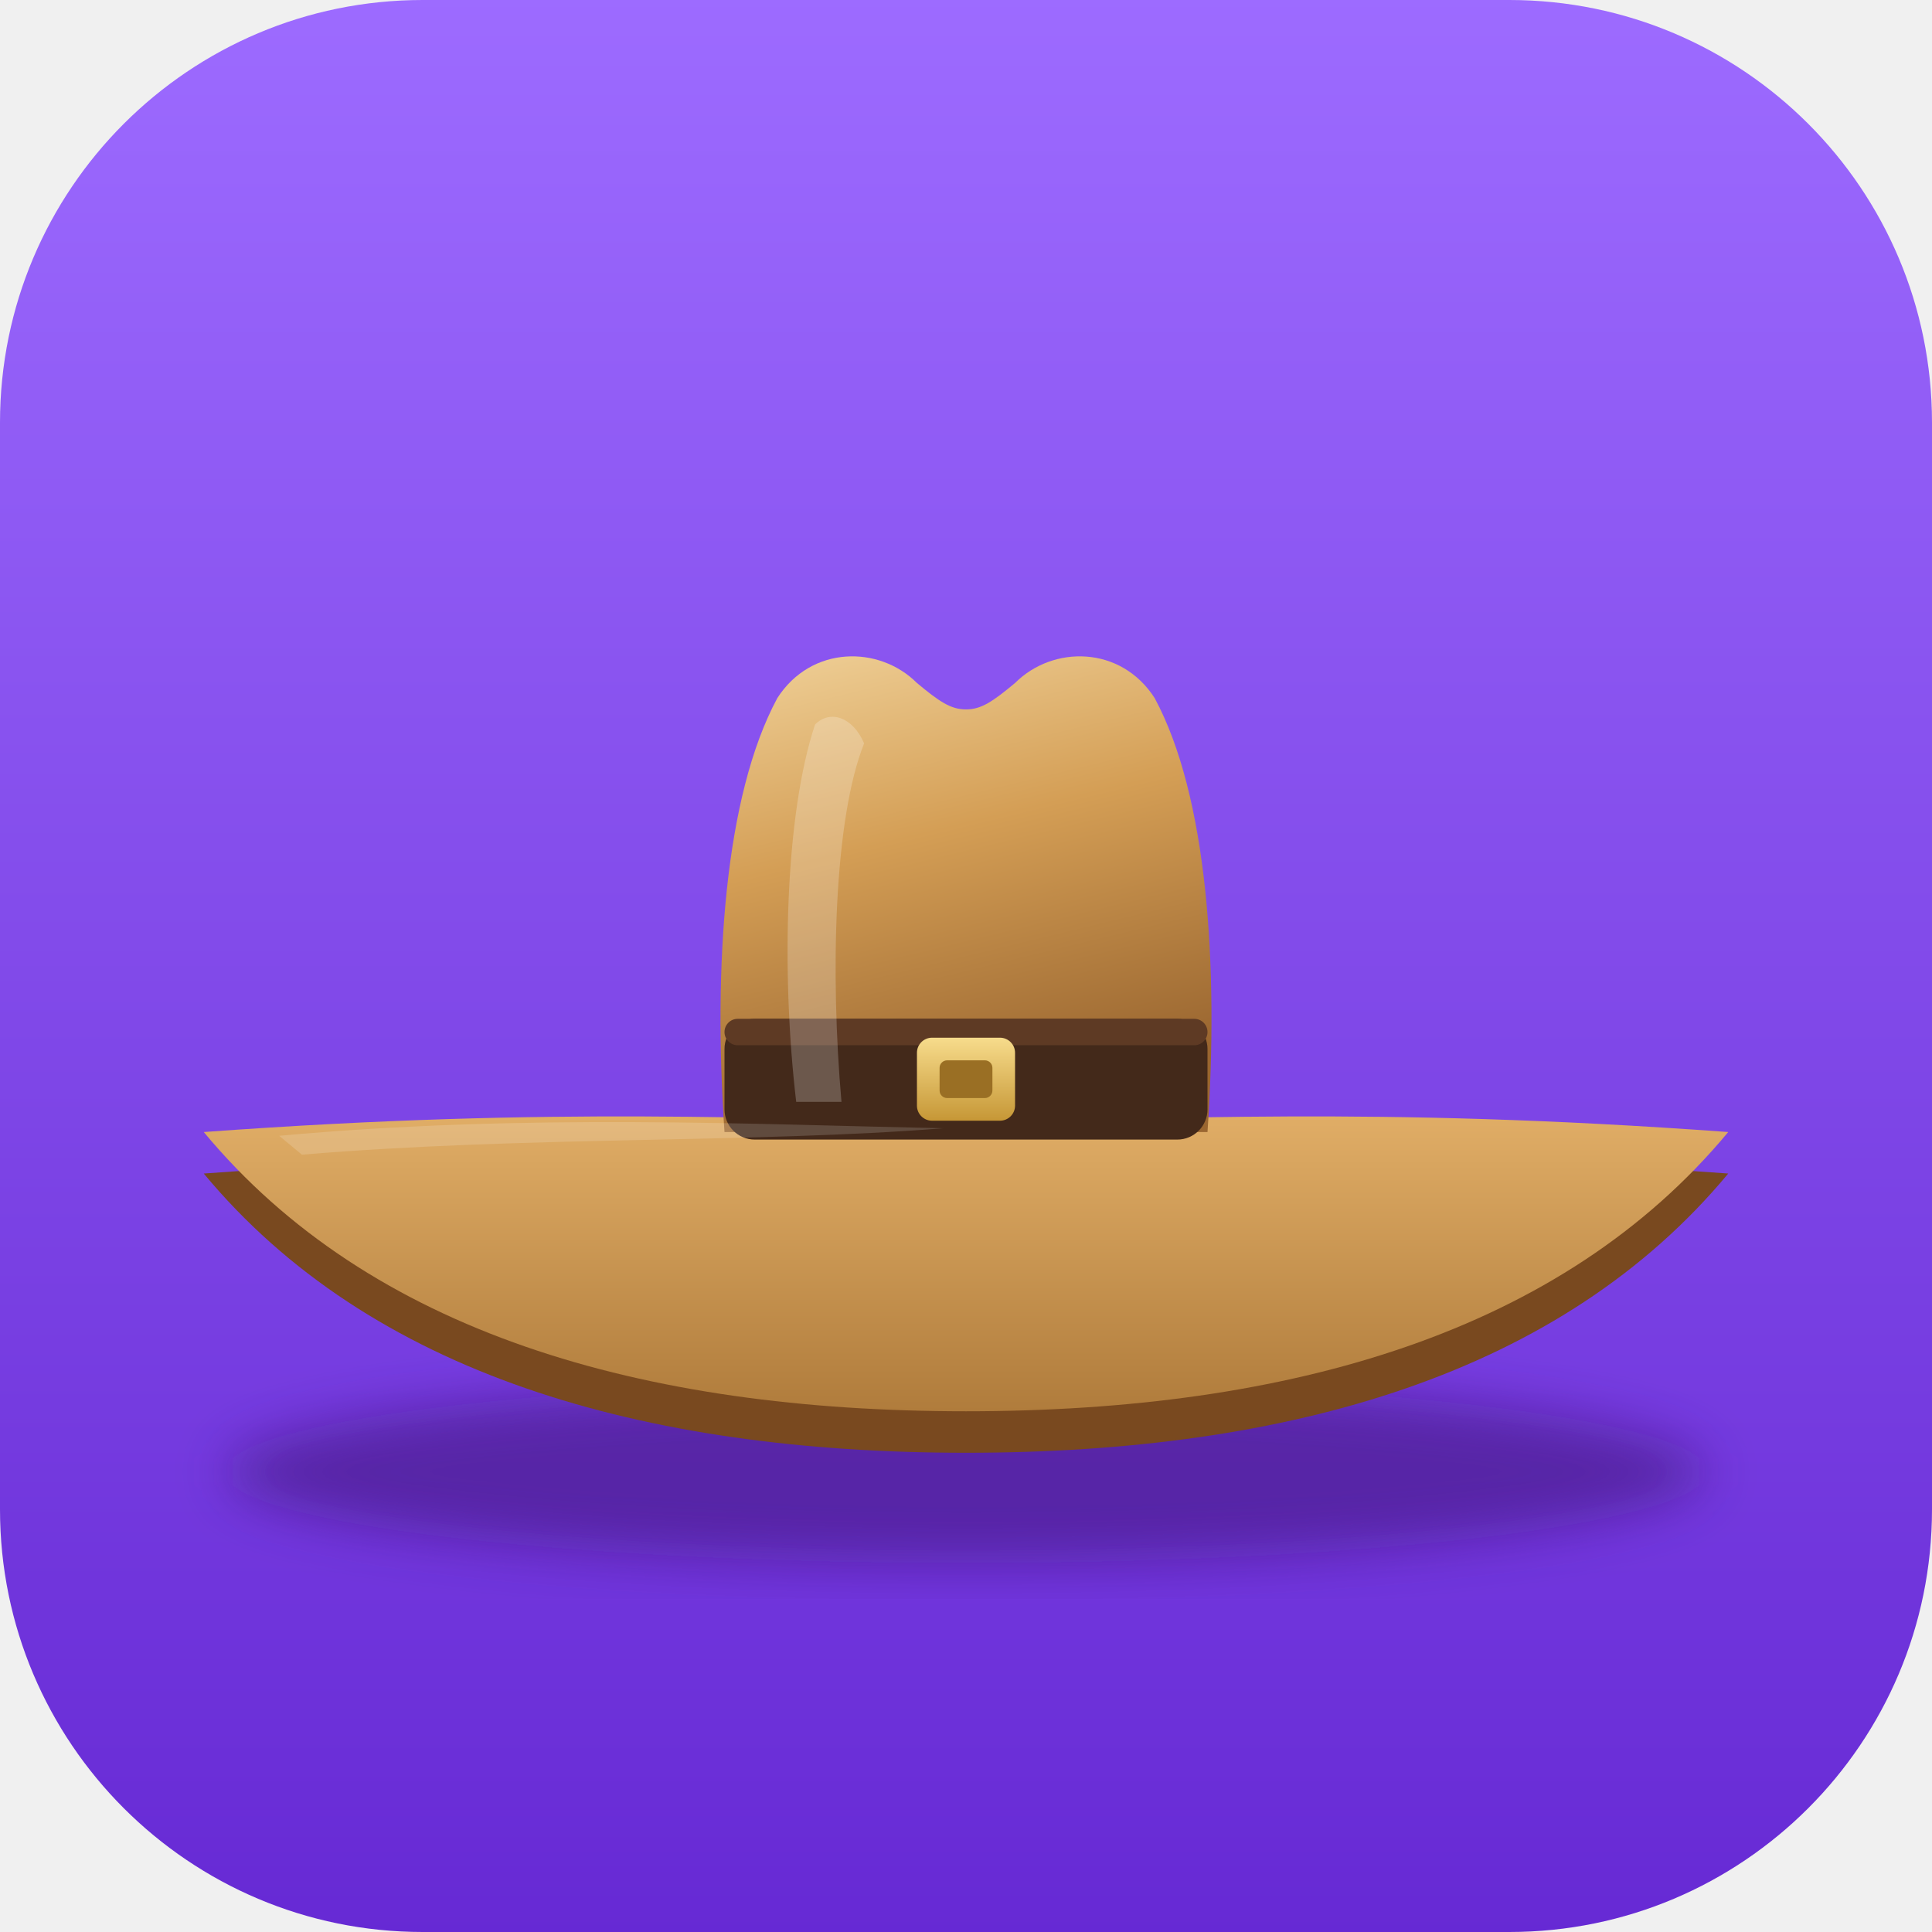
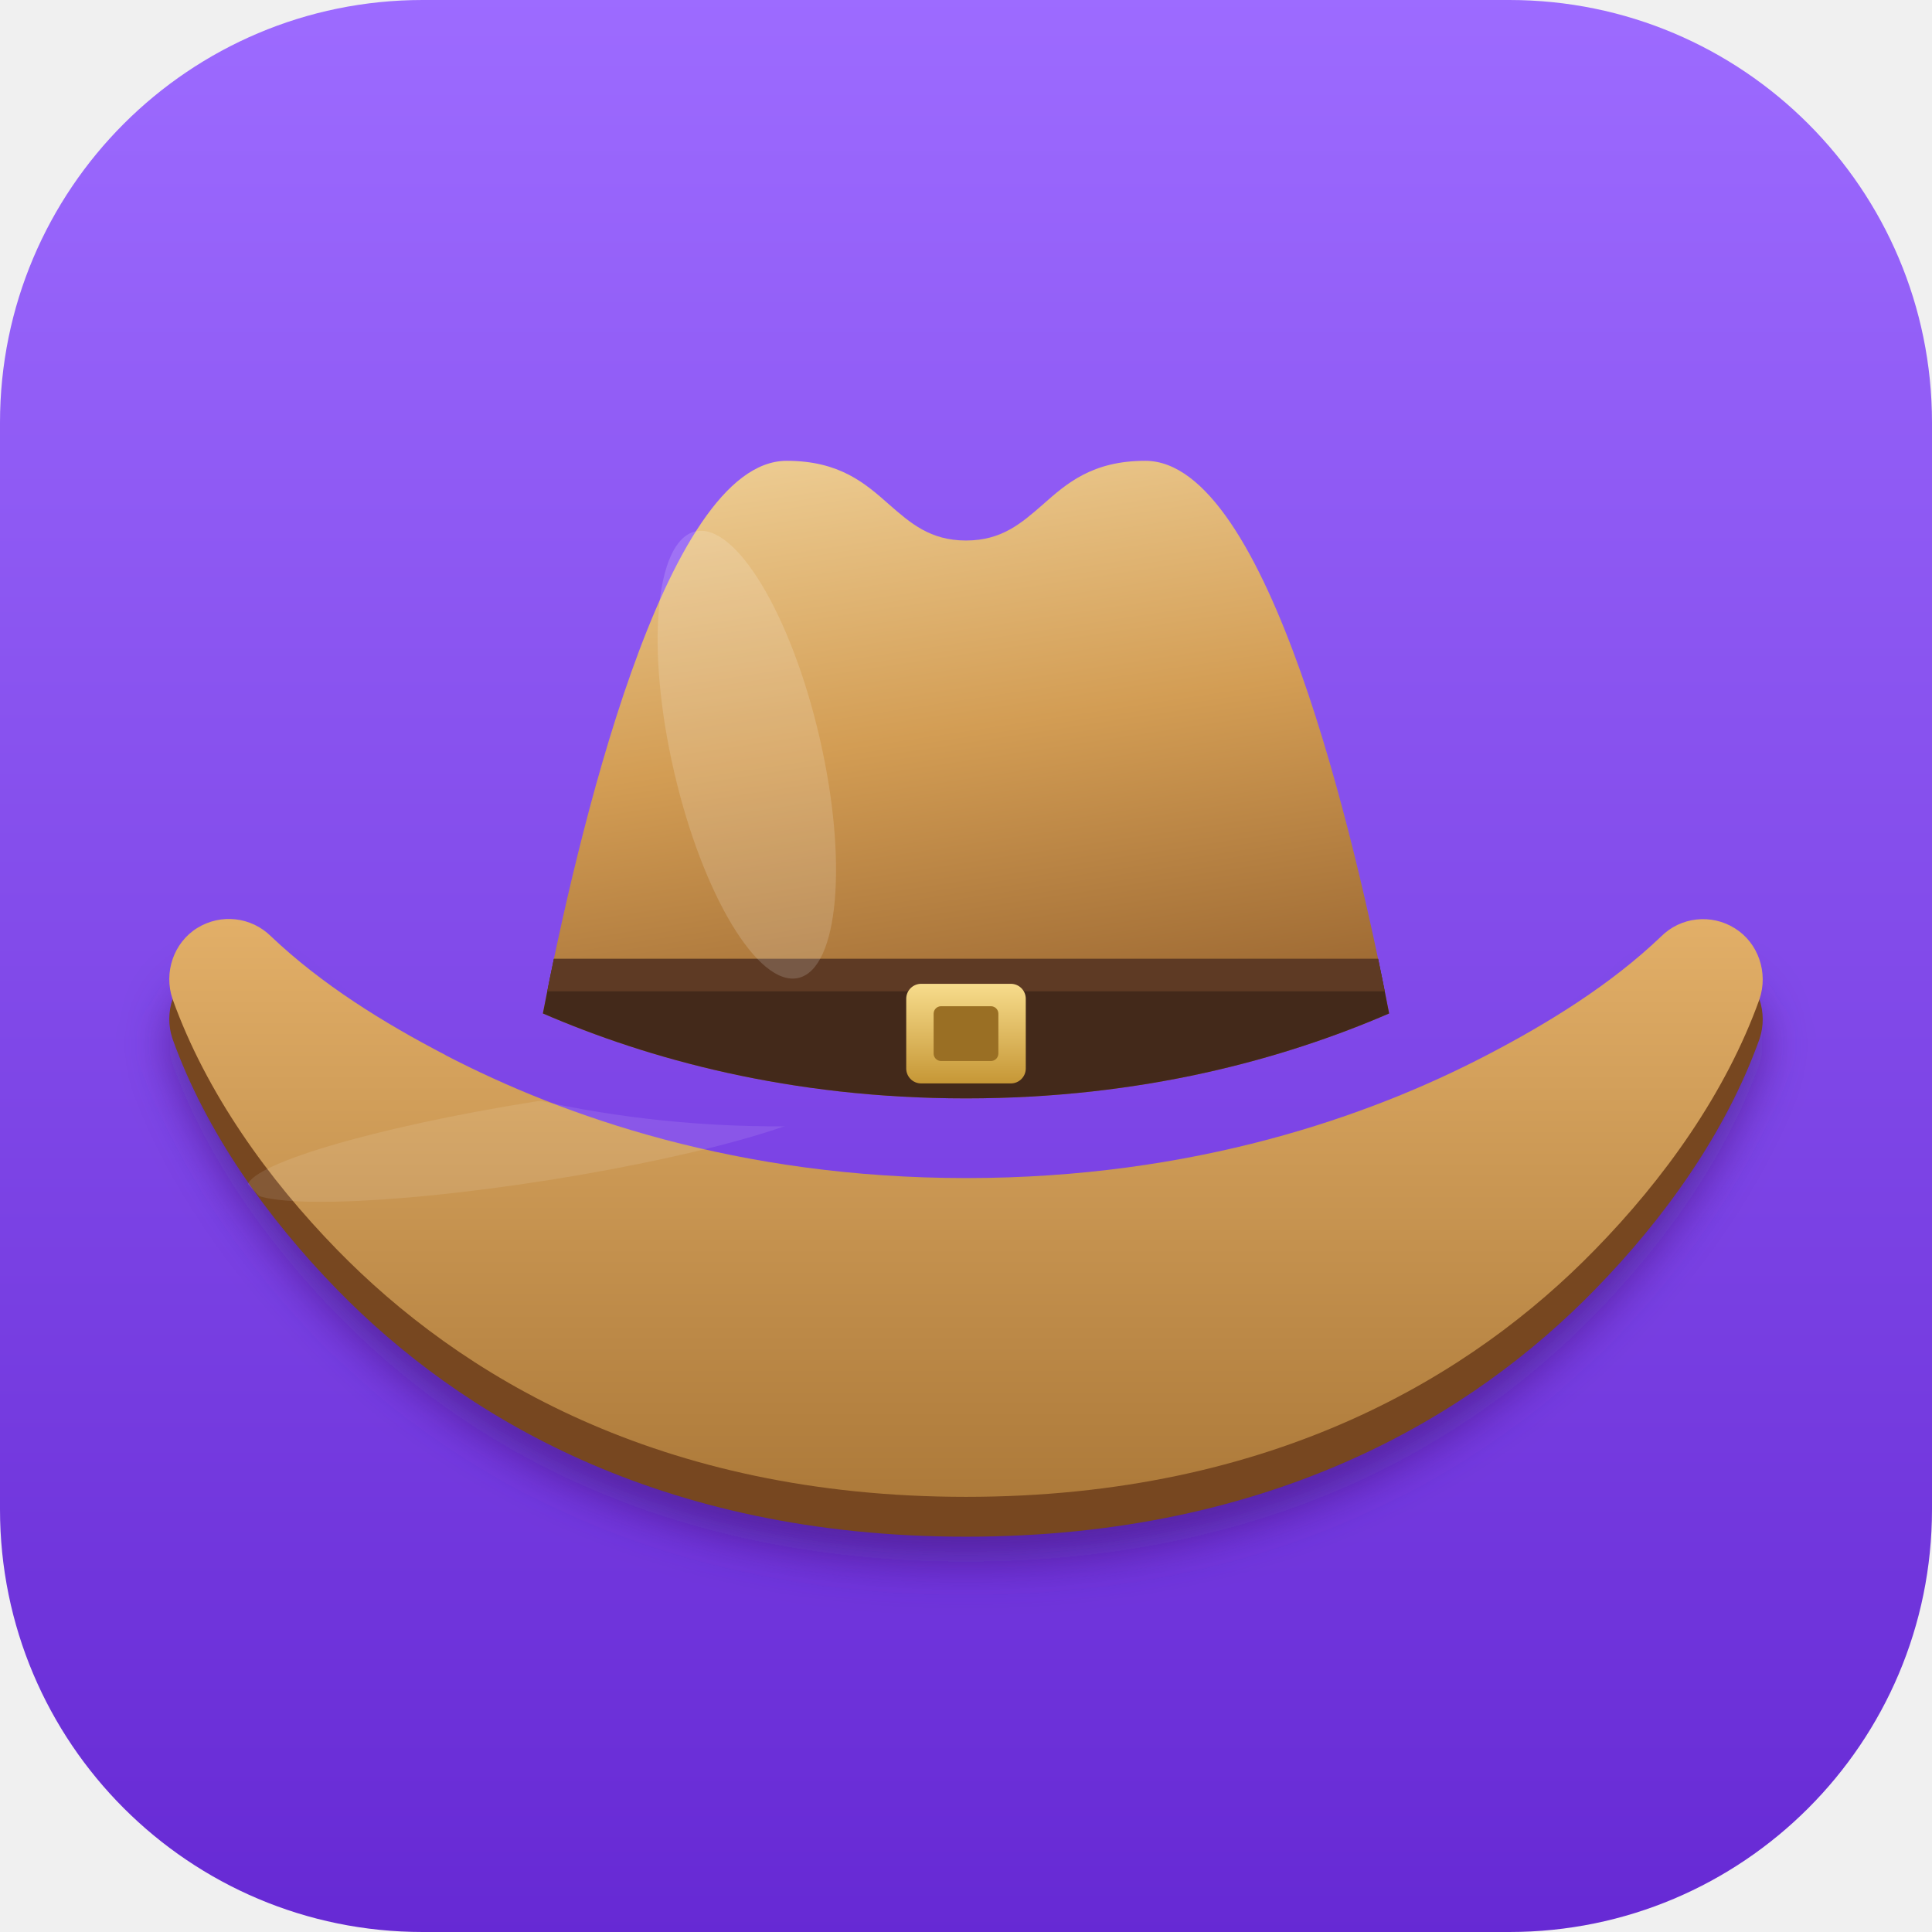
<svg xmlns="http://www.w3.org/2000/svg" viewBox="0 0 512 512" role="img" aria-label="Cowboy">
  <defs>
    <linearGradient id="bg" x1="0" y1="0" x2="0" y2="1">
      <stop offset="0" stop-color="#9d6bff" />
      <stop offset="1" stop-color="#6629d4" />
    </linearGradient>
-     <linearGradient id="crown" x1="0" y1="0" x2="0.25" y2="1">
+     <linearGradient id="crown" x1="0" y1="0" x2="0.2" y2="1">
      <stop offset="0" stop-color="#f0d199" />
-       <stop offset="0.45" stop-color="#d49e55" />
-       <stop offset="1" stop-color="#9a6630" />
+       <stop offset="0.5" stop-color="#d39d54" />
+       <stop offset="1" stop-color="#996530" />
    </linearGradient>
    <linearGradient id="brim" x1="0" y1="0" x2="0" y2="1">
-       <stop offset="0" stop-color="#e0ad66" />
-       <stop offset="1" stop-color="#b07c3c" />
+       <stop offset="0" stop-color="#e2af68" />
+       <stop offset="1" stop-color="#ad7a3a" />
    </linearGradient>
    <linearGradient id="buckle" x1="0" y1="0" x2="0" y2="1">
      <stop offset="0" stop-color="#f7dc8c" />
      <stop offset="1" stop-color="#c69736" />
    </linearGradient>
-     <filter id="soft" x="-20%" y="-20%" width="140%" height="140%">
-       <feGaussianBlur stdDeviation="7" />
+     <filter id="soft" x="-30%" y="-30%" width="160%" height="160%">
+       <feGaussianBlur stdDeviation="9" />
    </filter>
+     <clipPath id="crownClip">
+       <path d="M320 64c14.4 0 22.3-7 30.8-14.4C360.4 41.1 370.7 32 392 32c49.3 0 84.4 152.2 97.9 221.9C447.8 272.1 390.9 288 320 288s-127.8-15.9-169.9-34.1C163.6 184.2 198.7 32 248 32c21.3 0 31.6 9.1 41.2 17.6C297.7 57 305.6 64 320 64z" />
+     </clipPath>
+     <clipPath id="brimClip">
+       <path d="M111.1 270.7c47.2 24.5 117.5 49.3 209 49.3s161.8-24.8 208.9-49.3c24.8-12.9 49.8-28.3 70.1-47.7c7.9-7.9 20.2-9.2 29.6-3.3c9.5 5.9 13.5 17.9 9.9 28.5c-13.5 37.7-38.4 72.3-66.1 100.6C523.7 398.9 443.6 448 320 448s-203.6-49.1-252.5-99.2C39.8 320.4 14.9 285.8 1.4 248.1c-3.6-10.6 .4-22.6 9.9-28.5c9.5-5.9 21.7-4.5 29.6 3.3c20.4 19.4 45.3 34.8 70.1 47.7z" />
+     </clipPath>
  </defs>
  <rect width="512" height="512" rx="112" fill="url(#bg)" />
-   <ellipse cx="256" cy="390" rx="196" ry="24" fill="#350f63" opacity="0.45" filter="url(#soft)" />
-   <path d="M54 311 C150 304 202 308 256 308 C310 308 362 304 458 311            C414 364 342 385 256 385 C170 385 98 364 54 311 Z" fill="#79491f" />
-   <path d="M54 300 C150 293 202 297 256 297 C310 297 362 293 458 300            C414 353 342 374 256 374 C170 374 98 353 54 300 Z" fill="url(#brim)" />
-   <path d="M192 300            C189 256 192 211 206 185            C215 171 233 171 243 181            C249 186 252 188 256 188            C260 188 263 186 269 181            C279 171 297 171 306 185            C320 211 323 256 320 300 Z" fill="url(#crown)" />
-   <rect x="192" y="270" width="128" height="32" rx="8" fill="#43291a" />
-   <rect x="192" y="270" width="128" height="7" rx="3.5" fill="#5e3a24" />
-   <rect x="243" y="275" width="26" height="22" rx="4" fill="url(#buckle)" />
-   <rect x="249" y="281" width="14" height="10" rx="2" fill="#9a6f24" />
-   <path d="M216 192 C208 216 207 258 211 292 L223 292            C220 258 221 217 229 197 C226 190 220 188 216 192 Z" fill="#ffffff" opacity="0.22" />
-   <path d="M74 301 C140 295 200 298 250 299 C200 303 140 301 80 306 Z" fill="#ffffff" opacity="0.16" />
+   <g transform="translate(44.8 101) scale(0.66)">
+     <path d="M111.1 270.7c47.2 24.5 117.5 49.3 209 49.3s161.8-24.8 208.9-49.3c24.8-12.9 49.8-28.3 70.1-47.7c7.9-7.9 20.2-9.2 29.6-3.3c9.5 5.9 13.5 17.9 9.9 28.5c-13.5 37.7-38.4 72.3-66.1 100.6C523.7 398.9 443.6 448 320 448s-203.6-49.1-252.5-99.2C39.8 320.4 14.9 285.8 1.4 248.1c-3.6-10.6 .4-22.6 9.9-28.5c9.5-5.9 21.7-4.5 29.6 3.3c20.4 19.4 45.3 34.8 70.1 47.7z" transform="translate(0 26)" fill="#350f63" opacity="0.5" filter="url(#soft)" />
+     <path d="M111.1 270.7c47.2 24.5 117.5 49.3 209 49.3s161.8-24.8 208.9-49.3c24.8-12.9 49.8-28.3 70.1-47.7c7.9-7.9 20.2-9.2 29.6-3.3c9.5 5.9 13.5 17.9 9.9 28.5c-13.5 37.7-38.4 72.3-66.1 100.6C523.7 398.9 443.6 448 320 448s-203.6-49.1-252.5-99.2C39.8 320.4 14.9 285.8 1.4 248.1c-3.6-10.6 .4-22.6 9.9-28.5c9.5-5.9 21.7-4.5 29.6 3.3c20.4 19.4 45.3 34.8 70.1 47.7z" transform="translate(0 16)" fill="#774720" />
+     <path d="M111.1 270.7c47.2 24.5 117.5 49.3 209 49.3s161.8-24.8 208.9-49.3c24.8-12.9 49.8-28.3 70.1-47.7c7.9-7.9 20.2-9.2 29.6-3.3c9.5 5.9 13.5 17.9 9.9 28.5c-13.5 37.7-38.4 72.3-66.1 100.6C523.7 398.9 443.6 448 320 448s-203.6-49.1-252.5-99.2C39.8 320.4 14.9 285.8 1.4 248.1c-3.6-10.6 .4-22.6 9.9-28.5c9.5-5.9 21.7-4.5 29.6 3.3c20.4 19.4 45.3 34.8 70.1 47.7z" fill="url(#brim)" />
+     <ellipse clip-path="url(#brimClip)" cx="150" cy="305" rx="120" ry="16" fill="#ffffff" opacity="0.10" transform="rotate(-9 150 305)" />
+     <path d="M320 64c14.4 0 22.3-7 30.8-14.4C360.4 41.1 370.7 32 392 32c49.3 0 84.4 152.2 97.9 221.9C447.8 272.1 390.9 288 320 288s-127.8-15.9-169.9-34.1C163.6 184.2 198.7 32 248 32c21.3 0 31.6 9.1 41.2 17.6C297.7 57 305.6 64 320 64z" fill="url(#crown)" />
+     <g clip-path="url(#crownClip)">
+       <rect x="138" y="232" width="364" height="58" fill="#43291a" />
+       <rect x="138" y="232" width="364" height="13" fill="#5e3a24" />
+     </g>
+     <rect x="296" y="242" width="48" height="40" rx="6" fill="url(#buckle)" />
+     <rect x="307" y="251" width="26" height="22" rx="3" fill="#9a6f24" />
+     <ellipse clip-path="url(#crownClip)" cx="232" cy="150" rx="30" ry="92" fill="#ffffff" opacity="0.16" transform="rotate(-13 232 150)" />
+   </g>
</svg>
